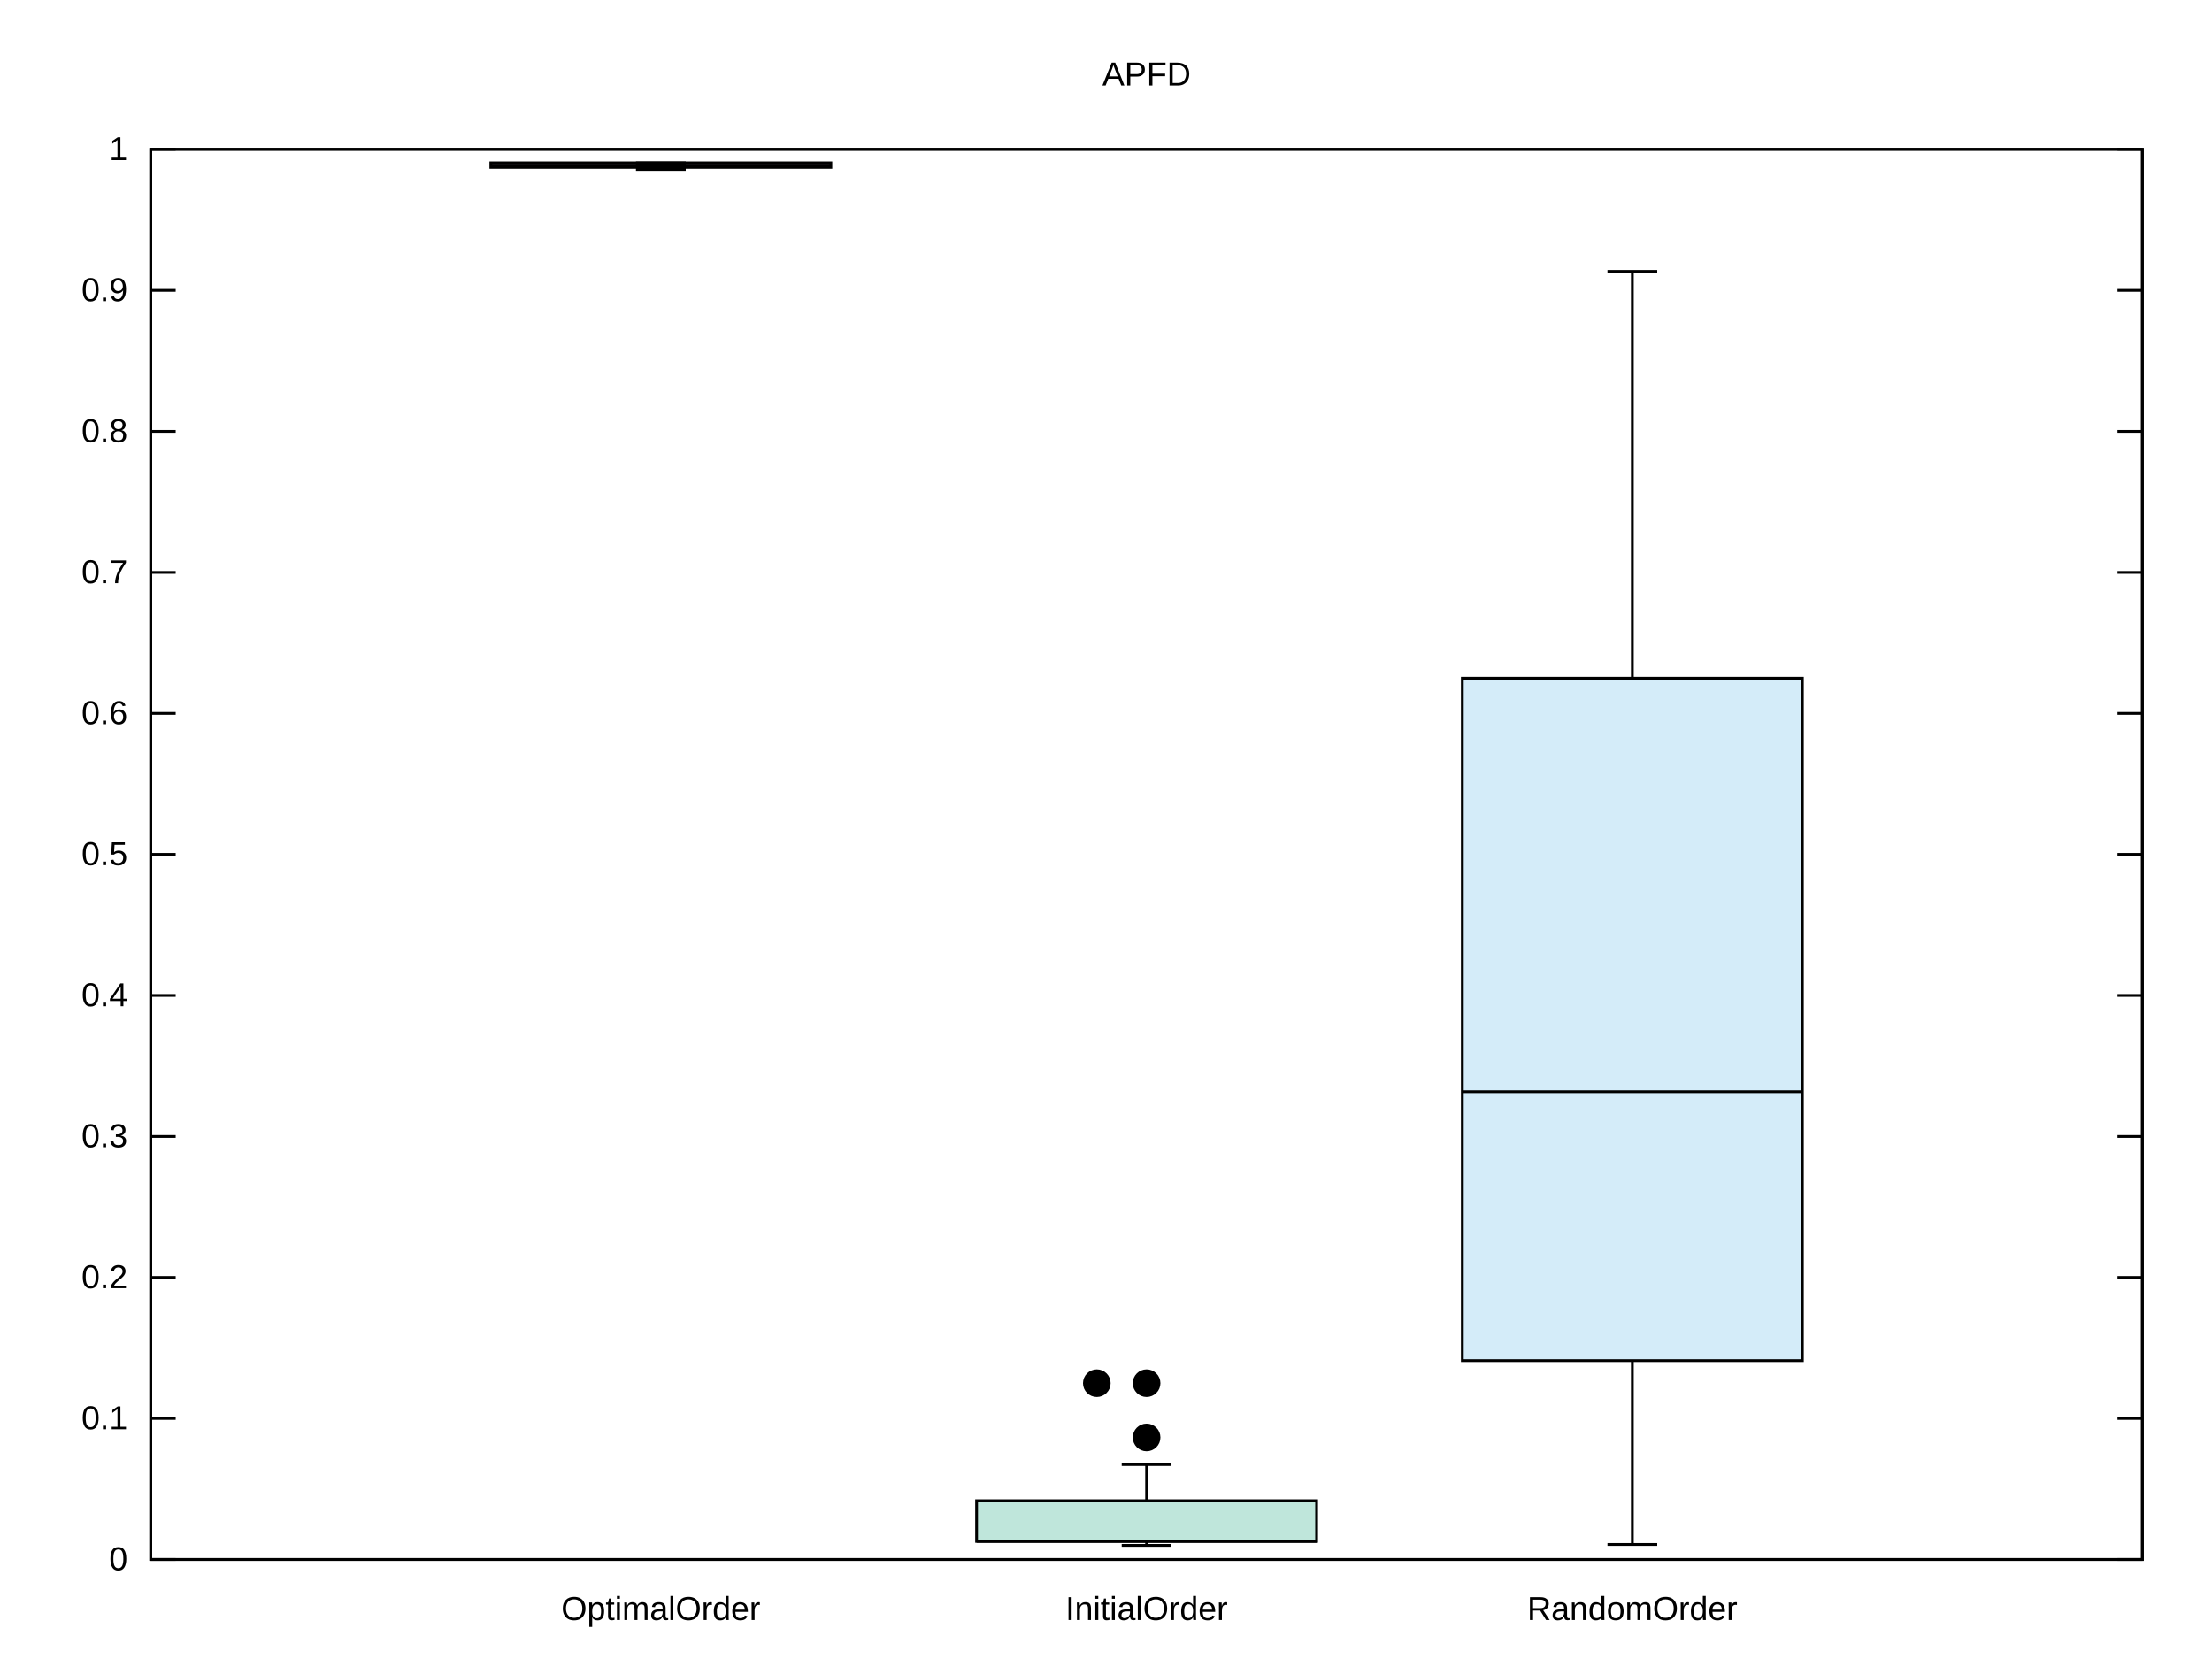
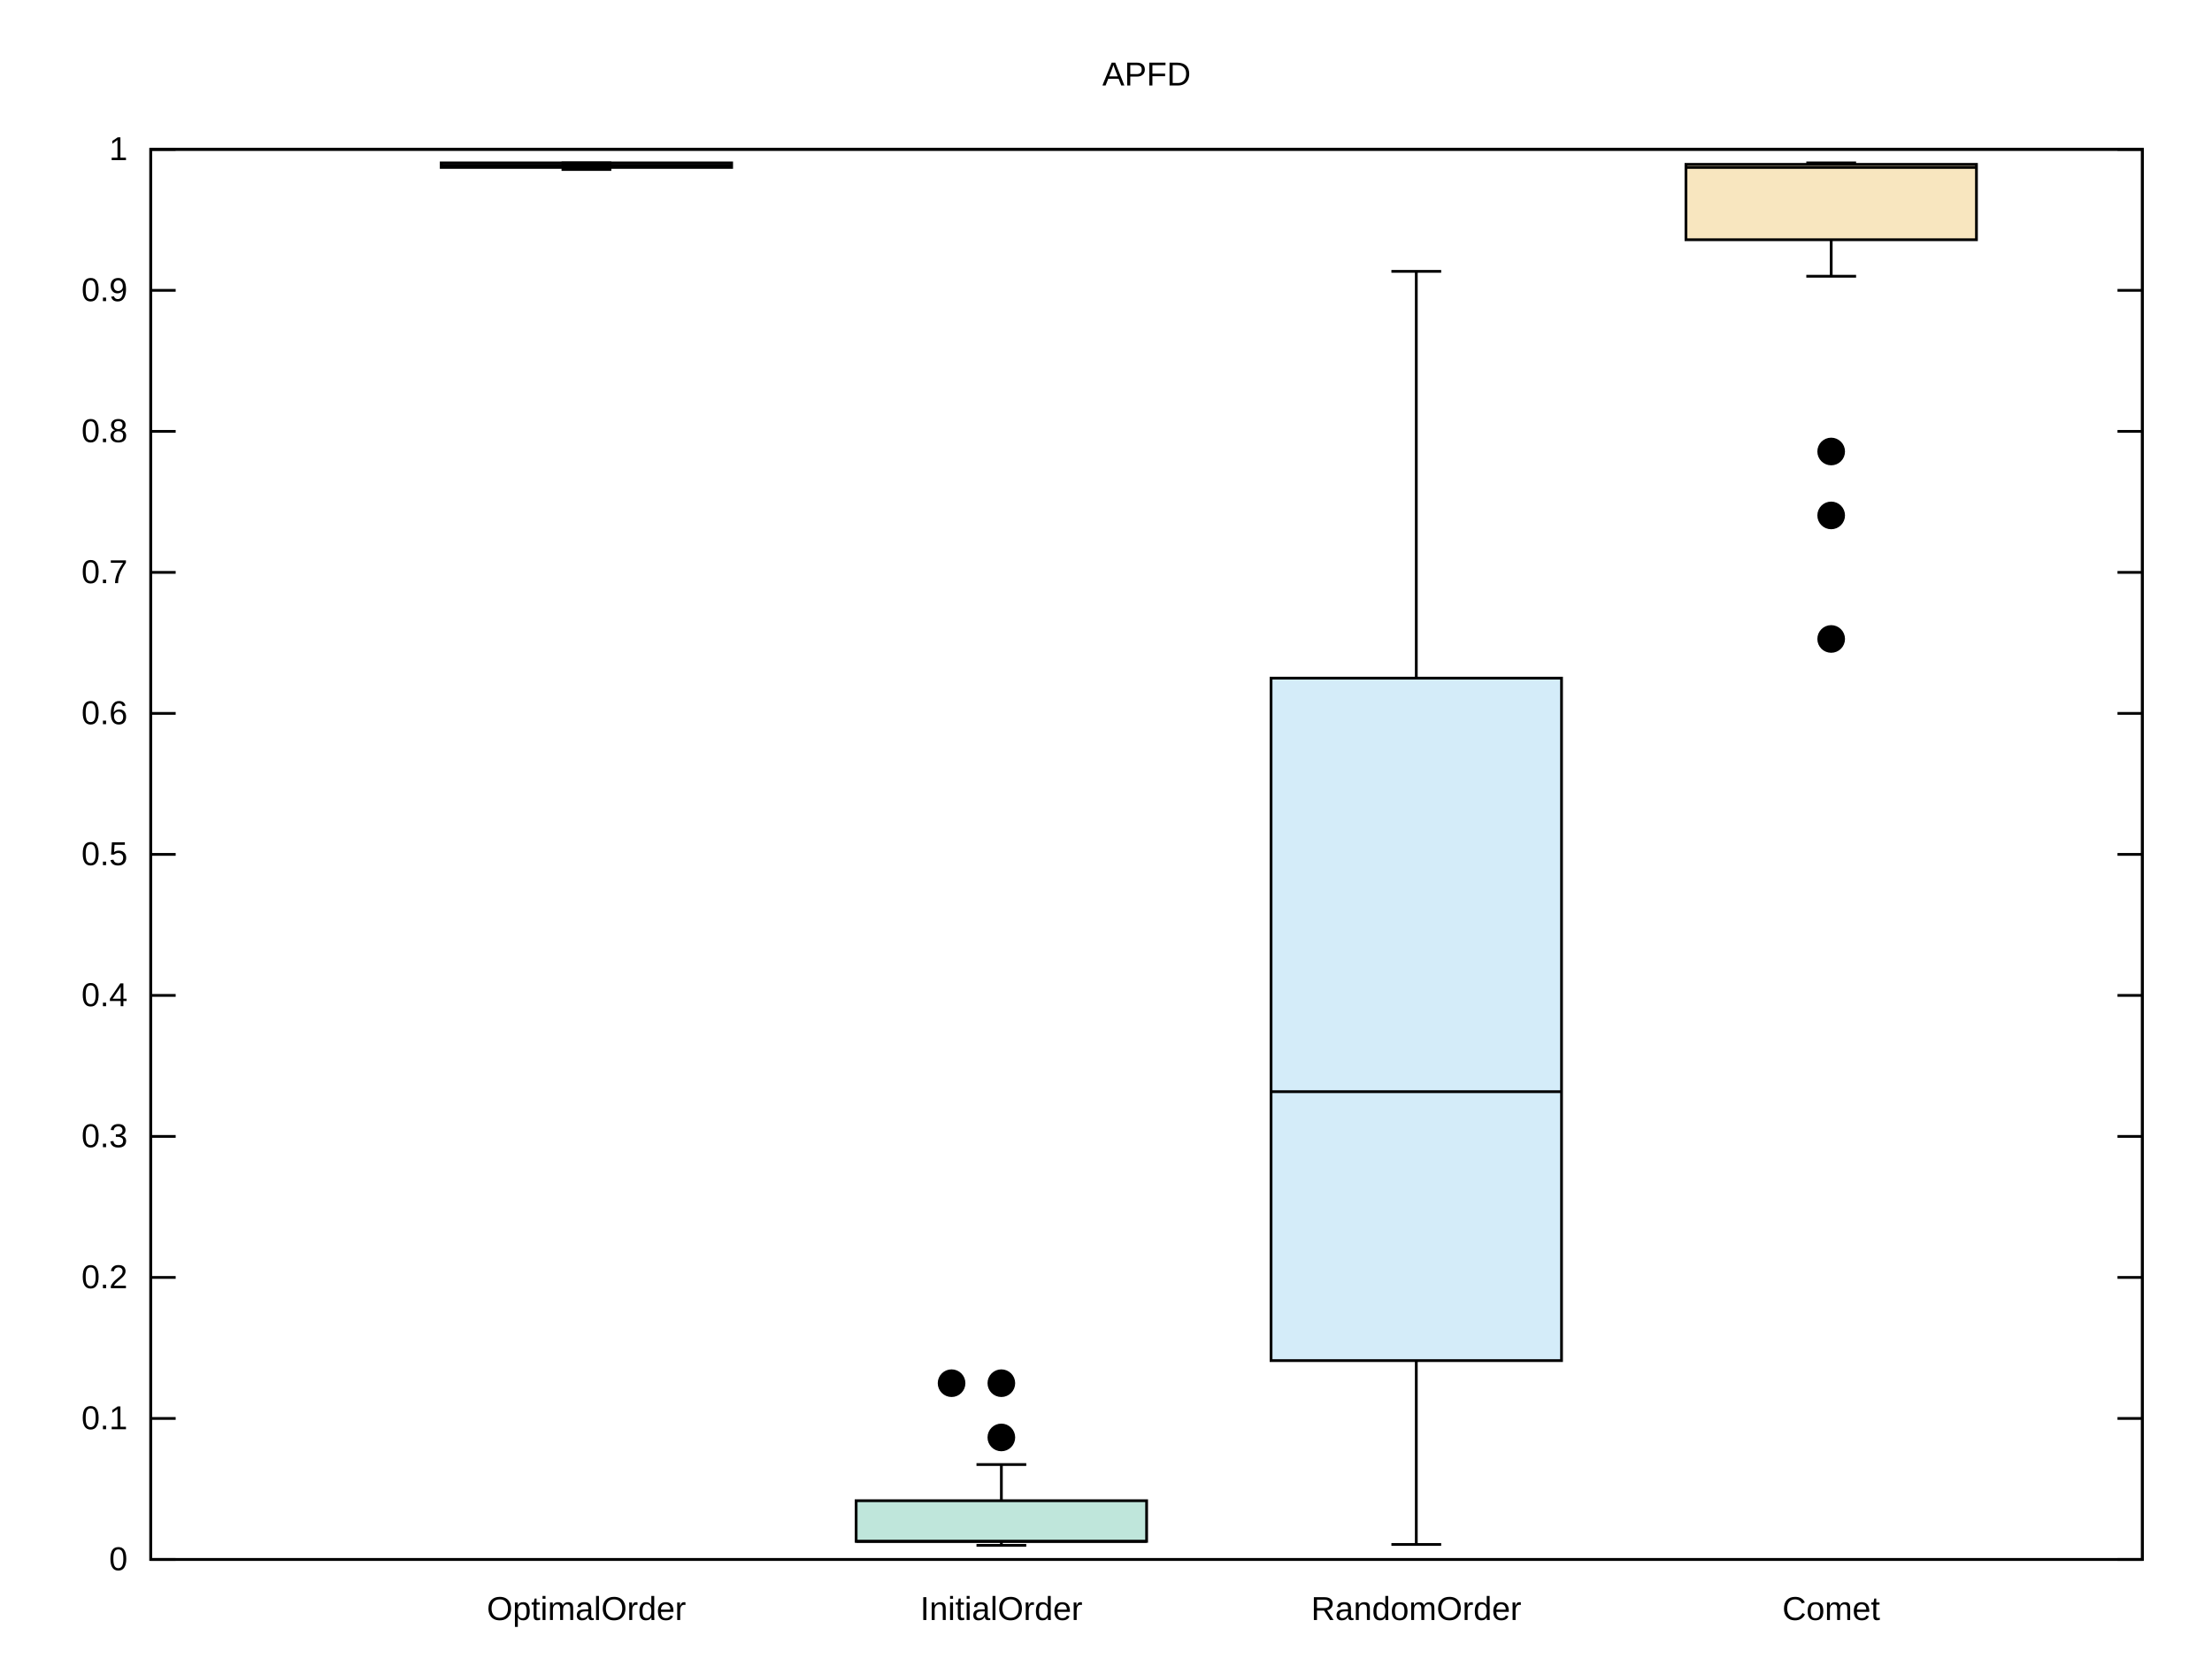
<svg xmlns="http://www.w3.org/2000/svg" xmlns:xlink="http://www.w3.org/1999/xlink" width="800" height="600" viewBox="0 0 800 600">
  <g id="gnuplot_canvas">
    <rect x="0" y="0" width="800" height="600" fill="none" />
    <defs>
      <circle id="gpDot" r="0.5" stroke-width="0.5" stroke="currentColor" />
      <path id="gpPt0" stroke-width="0.222" stroke="currentColor" d="M-1,0 h2 M0,-1 v2" />
      <path id="gpPt1" stroke-width="0.222" stroke="currentColor" d="M-1,-1 L1,1 M1,-1 L-1,1" />
      <path id="gpPt2" stroke-width="0.222" stroke="currentColor" d="M-1,0 L1,0 M0,-1 L0,1 M-1,-1 L1,1 M-1,1 L1,-1" />
      <rect id="gpPt3" stroke-width="0.222" stroke="currentColor" x="-1" y="-1" width="2" height="2" />
      <rect id="gpPt4" stroke-width="0.222" stroke="currentColor" fill="currentColor" x="-1" y="-1" width="2" height="2" />
      <circle id="gpPt5" stroke-width="0.222" stroke="currentColor" cx="0" cy="0" r="1" />
      <use xlink:href="#gpPt5" id="gpPt6" fill="currentColor" stroke="none" />
      <path id="gpPt7" stroke-width="0.222" stroke="currentColor" d="M0,-1.33 L-1.33,0.67 L1.33,0.67 z" />
      <use xlink:href="#gpPt7" id="gpPt8" fill="currentColor" stroke="none" />
      <use xlink:href="#gpPt7" id="gpPt9" stroke="currentColor" transform="rotate(180)" />
      <use xlink:href="#gpPt9" id="gpPt10" fill="currentColor" stroke="none" />
      <use xlink:href="#gpPt3" id="gpPt11" stroke="currentColor" transform="rotate(45)" />
      <use xlink:href="#gpPt11" id="gpPt12" fill="currentColor" stroke="none" />
      <path id="gpPt13" stroke-width="0.222" stroke="currentColor" d="M0,1.330 L1.265,0.411 L0.782,-1.067 L-0.782,-1.076 L-1.265,0.411 z" />
      <use xlink:href="#gpPt13" id="gpPt14" fill="currentColor" stroke="none" />
      <filter id="textbox" filterUnits="objectBoundingBox" x="0" y="0" height="1" width="1">
        <feFlood flood-color="white" flood-opacity="1" result="bgnd" />
        <feComposite in="SourceGraphic" in2="bgnd" operator="atop" />
      </filter>
      <filter id="greybox" filterUnits="objectBoundingBox" x="0" y="0" height="1" width="1">
        <feFlood flood-color="lightgrey" flood-opacity="1" result="grey" />
        <feComposite in="SourceGraphic" in2="grey" operator="atop" />
      </filter>
    </defs>
    <g fill="none" color="white" stroke="currentColor" stroke-width="1.00" stroke-linecap="butt" stroke-linejoin="miter">
</g>
    <g fill="none" color="black" stroke="currentColor" stroke-width="1.00" stroke-linecap="butt" stroke-linejoin="miter">
      <path stroke="black" d="M54.53,564.00 L63.53,564.00 M774.82,564.00 L765.82,564.00  " />
      <g transform="translate(46.14,567.90)" stroke="none" fill="black" font-family="Arial" font-size="12.00" text-anchor="end">
        <text>
          <tspan font-family="Arial"> 0</tspan>
        </text>
      </g>
    </g>
    <g fill="none" color="black" stroke="currentColor" stroke-width="1.00" stroke-linecap="butt" stroke-linejoin="miter">
      <path stroke="black" d="M54.53,513.00 L63.53,513.00 M774.82,513.00 L765.82,513.00  " />
      <g transform="translate(46.14,516.90)" stroke="none" fill="black" font-family="Arial" font-size="12.00" text-anchor="end">
        <text>
          <tspan font-family="Arial"> 0.1</tspan>
        </text>
      </g>
    </g>
    <g fill="none" color="black" stroke="currentColor" stroke-width="1.00" stroke-linecap="butt" stroke-linejoin="miter">
      <path stroke="black" d="M54.53,462.00 L63.53,462.00 M774.82,462.00 L765.82,462.00  " />
      <g transform="translate(46.14,465.90)" stroke="none" fill="black" font-family="Arial" font-size="12.00" text-anchor="end">
        <text>
          <tspan font-family="Arial"> 0.2</tspan>
        </text>
      </g>
    </g>
    <g fill="none" color="black" stroke="currentColor" stroke-width="1.00" stroke-linecap="butt" stroke-linejoin="miter">
      <path stroke="black" d="M54.53,411.00 L63.53,411.00 M774.82,411.00 L765.82,411.00  " />
      <g transform="translate(46.14,414.90)" stroke="none" fill="black" font-family="Arial" font-size="12.00" text-anchor="end">
        <text>
          <tspan font-family="Arial"> 0.3</tspan>
        </text>
      </g>
    </g>
    <g fill="none" color="black" stroke="currentColor" stroke-width="1.00" stroke-linecap="butt" stroke-linejoin="miter">
      <path stroke="black" d="M54.53,360.00 L63.53,360.00 M774.82,360.00 L765.82,360.00  " />
      <g transform="translate(46.14,363.90)" stroke="none" fill="black" font-family="Arial" font-size="12.00" text-anchor="end">
        <text>
          <tspan font-family="Arial"> 0.4</tspan>
        </text>
      </g>
    </g>
    <g fill="none" color="black" stroke="currentColor" stroke-width="1.00" stroke-linecap="butt" stroke-linejoin="miter">
      <path stroke="black" d="M54.53,309.00 L63.53,309.00 M774.82,309.00 L765.82,309.00  " />
      <g transform="translate(46.14,312.90)" stroke="none" fill="black" font-family="Arial" font-size="12.00" text-anchor="end">
        <text>
          <tspan font-family="Arial"> 0.5</tspan>
        </text>
      </g>
    </g>
    <g fill="none" color="black" stroke="currentColor" stroke-width="1.00" stroke-linecap="butt" stroke-linejoin="miter">
      <path stroke="black" d="M54.53,258.01 L63.53,258.01 M774.82,258.01 L765.82,258.01  " />
      <g transform="translate(46.14,261.91)" stroke="none" fill="black" font-family="Arial" font-size="12.00" text-anchor="end">
        <text>
          <tspan font-family="Arial"> 0.6</tspan>
        </text>
      </g>
    </g>
    <g fill="none" color="black" stroke="currentColor" stroke-width="1.00" stroke-linecap="butt" stroke-linejoin="miter">
      <path stroke="black" d="M54.53,207.01 L63.53,207.01 M774.82,207.01 L765.82,207.01  " />
      <g transform="translate(46.14,210.91)" stroke="none" fill="black" font-family="Arial" font-size="12.00" text-anchor="end">
        <text>
          <tspan font-family="Arial"> 0.7</tspan>
        </text>
      </g>
    </g>
    <g fill="none" color="black" stroke="currentColor" stroke-width="1.00" stroke-linecap="butt" stroke-linejoin="miter">
      <path stroke="black" d="M54.53,156.01 L63.53,156.01 M774.82,156.01 L765.82,156.01  " />
      <g transform="translate(46.14,159.91)" stroke="none" fill="black" font-family="Arial" font-size="12.00" text-anchor="end">
        <text>
          <tspan font-family="Arial"> 0.8</tspan>
        </text>
      </g>
    </g>
    <g fill="none" color="black" stroke="currentColor" stroke-width="1.00" stroke-linecap="butt" stroke-linejoin="miter">
      <path stroke="black" d="M54.53,105.01 L63.53,105.01 M774.82,105.01 L765.82,105.01  " />
      <g transform="translate(46.14,108.91)" stroke="none" fill="black" font-family="Arial" font-size="12.00" text-anchor="end">
        <text>
          <tspan font-family="Arial"> 0.9</tspan>
        </text>
      </g>
    </g>
    <g fill="none" color="black" stroke="currentColor" stroke-width="1.00" stroke-linecap="butt" stroke-linejoin="miter">
      <path stroke="black" d="M54.53,54.01 L63.53,54.01 M774.82,54.01 L765.82,54.01  " />
      <g transform="translate(46.14,57.91)" stroke="none" fill="black" font-family="Arial" font-size="12.00" text-anchor="end">
        <text>
          <tspan font-family="Arial"> 1</tspan>
        </text>
      </g>
    </g>
    <g fill="none" color="black" stroke="currentColor" stroke-width="1.00" stroke-linecap="butt" stroke-linejoin="miter">
-       <path stroke="black" d="M238.99,564.00  " />
-       <g transform="translate(238.99,585.90)" stroke="none" fill="black" font-family="Arial" font-size="12.00" text-anchor="middle">
+       <path stroke="black" d="M212.09,564.00  " />
+       <g transform="translate(212.09,585.90)" stroke="none" fill="black" font-family="Arial" font-size="12.00" text-anchor="middle">
        <text>
          <tspan font-family="Arial">OptimalOrder</tspan>
        </text>
      </g>
    </g>
    <g fill="none" color="black" stroke="currentColor" stroke-width="1.00" stroke-linecap="butt" stroke-linejoin="miter">
-       <path stroke="black" d="M414.68,564.00  " />
-       <g transform="translate(414.68,585.90)" stroke="none" fill="black" font-family="Arial" font-size="12.00" text-anchor="middle">
+       <path stroke="black" d="M362.15,564.00  " />
+       <g transform="translate(362.15,585.90)" stroke="none" fill="black" font-family="Arial" font-size="12.00" text-anchor="middle">
        <text>
          <tspan font-family="Arial">InitialOrder</tspan>
        </text>
      </g>
    </g>
    <g fill="none" color="black" stroke="currentColor" stroke-width="1.00" stroke-linecap="butt" stroke-linejoin="miter">
-       <path stroke="black" d="M590.36,564.00  " />
-       <g transform="translate(590.36,585.90)" stroke="none" fill="black" font-family="Arial" font-size="12.00" text-anchor="middle">
+       <path stroke="black" d="M512.21,564.00  " />
+       <g transform="translate(512.21,585.90)" stroke="none" fill="black" font-family="Arial" font-size="12.00" text-anchor="middle">
        <text>
          <tspan font-family="Arial">RandomOrder</tspan>
        </text>
      </g>
    </g>
    <g fill="none" color="black" stroke="currentColor" stroke-width="1.00" stroke-linecap="butt" stroke-linejoin="miter">
+       <path stroke="black" d="M662.27,564.00  " />
+       <g transform="translate(662.27,585.90)" stroke="none" fill="black" font-family="Arial" font-size="12.00" text-anchor="middle">
+         <text>
+           <tspan font-family="Arial">Comet</tspan>
+         </text>
+       </g>
+     </g>
+     <g fill="none" color="black" stroke="currentColor" stroke-width="1.00" stroke-linecap="butt" stroke-linejoin="miter">
</g>
    <g fill="none" color="black" stroke="currentColor" stroke-width="1.00" stroke-linecap="butt" stroke-linejoin="miter">
      <path stroke="black" d="M54.53,54.01 L54.53,564.00 L774.82,564.00 L774.82,54.01 L54.53,54.01 Z  " />
    </g>
    <g fill="none" color="black" stroke="currentColor" stroke-width="1.00" stroke-linecap="butt" stroke-linejoin="miter">
</g>
    <g id="gnuplot_plot_1">
      <g fill="none" color="black" stroke="currentColor" stroke-width="1.00" stroke-linecap="butt" stroke-linejoin="miter">
</g>
      <g fill="none" color="black" stroke="currentColor" stroke-width="1.00" stroke-linecap="butt" stroke-linejoin="miter">
        <g stroke="none" shape-rendering="crispEdges">
-           <polygon fill="rgb(148,   0, 211)" fill-opacity="0.25" points="177.51,60.55 300.49,60.55 300.49,58.91 177.51,58.91 " />
-         </g>
-         <path stroke="black" d="M177.51,60.55 L300.49,60.55 L300.49,58.91 L177.51,58.91 L177.51,60.55 Z  " />
-         <path stroke="black" d="M177.51,59.76 L300.49,59.76 M239.00,61.30 L239.00,60.55 M239.00,58.91 M230.00,58.91 L248.00,58.91 M230.00,61.30   L248.00,61.30  " />
+           <polygon fill="rgb(148,   0, 211)" fill-opacity="0.25" points="159.57,60.55 264.61,60.55 264.61,58.91 159.57,58.91 " />
+         </g>
+         <path stroke="black" d="M159.57,60.55 L264.61,60.55 L264.61,58.91 L159.57,58.91 L159.57,60.55 Z  " />
+         <path stroke="black" d="M159.57,59.76 L264.61,59.76 M212.09,61.30 L212.09,60.55 M212.09,58.91 M203.09,58.91 L221.09,58.91 M203.09,61.30   L221.09,61.30  " />
      </g>
    </g>
    <g id="gnuplot_plot_2">
      <g fill="none" color="black" stroke="currentColor" stroke-width="1.00" stroke-linecap="butt" stroke-linejoin="miter">
</g>
      <g fill="none" color="black" stroke="currentColor" stroke-width="1.00" stroke-linecap="butt" stroke-linejoin="miter">
        <g stroke="none" shape-rendering="crispEdges">
-           <polygon fill="rgb(  0, 158, 115)" fill-opacity="0.25" points="353.19,557.46 476.17,557.46 476.17,542.75 353.19,542.75 " />
-         </g>
-         <path stroke="black" d="M353.19,557.46 L476.17,557.46 L476.17,542.75 L353.19,542.75 L353.19,557.46 Z  " />
-         <path stroke="black" d="M353.19,557.46 L476.17,557.46 M414.68,558.90 L414.68,557.46 M414.68,542.75 L414.68,529.67 M405.68,529.67 L423.68,529.67   M405.68,558.90 L423.68,558.90  " />
-         <use xlink:href="#gpPt6" transform="translate(414.68,519.87) scale(4.50)" color="black" />
-         <use xlink:href="#gpPt6" transform="translate(414.68,500.25) scale(4.50)" color="black" />
-         <use xlink:href="#gpPt6" transform="translate(396.68,500.25) scale(4.50)" color="black" />
+           <polygon fill="rgb(  0, 158, 115)" fill-opacity="0.25" points="309.63,557.46 414.69,557.46 414.69,542.75 309.63,542.75 " />
+         </g>
+         <path stroke="black" d="M309.63,557.46 L414.69,557.46 L414.69,542.75 L309.63,542.75 L309.63,557.46 Z  " />
+         <path stroke="black" d="M309.63,557.46 L414.69,557.46 M362.16,558.90 L362.16,557.46 M362.16,542.75 L362.16,529.67 M353.16,529.67 L371.16,529.67   M353.16,558.90 L371.16,558.90  " />
+         <use xlink:href="#gpPt6" transform="translate(362.15,519.87) scale(4.50)" color="black" />
+         <use xlink:href="#gpPt6" transform="translate(362.15,500.25) scale(4.50)" color="black" />
+         <use xlink:href="#gpPt6" transform="translate(344.15,500.25) scale(4.50)" color="black" />
      </g>
    </g>
    <g id="gnuplot_plot_3">
      <g fill="none" color="black" stroke="currentColor" stroke-width="1.00" stroke-linecap="butt" stroke-linejoin="miter">
</g>
      <g fill="none" color="black" stroke="currentColor" stroke-width="1.00" stroke-linecap="butt" stroke-linejoin="miter">
        <g stroke="none" shape-rendering="crispEdges">
-           <polygon fill="rgb( 86, 180, 233)" fill-opacity="0.25" points="528.87,492.08 651.85,492.08 651.85,245.26 528.87,245.26 " />
-         </g>
-         <path stroke="black" d="M528.87,492.08 L651.85,492.08 L651.85,245.26 L528.87,245.26 L528.87,492.08 Z  " />
-         <path stroke="black" d="M528.87,394.82 L651.85,394.82 M590.36,558.57 L590.36,492.08 M590.36,245.26 L590.36,98.14 M581.36,98.14 L599.36,98.14   M581.36,558.57 L599.36,558.57  " />
+           <polygon fill="rgb( 86, 180, 233)" fill-opacity="0.25" points="459.69,492.08 564.75,492.08 564.75,245.26 459.69,245.26 " />
+         </g>
+         <path stroke="black" d="M459.69,492.08 L564.75,492.08 L564.75,245.26 L459.69,245.26 L459.69,492.08 Z  " />
+         <path stroke="black" d="M459.69,394.82 L564.75,394.82 M512.22,558.57 L512.22,492.08 M512.22,245.26 L512.22,98.14 M503.22,98.14 L521.22,98.14   M503.22,558.57 L521.22,558.57  " />
+       </g>
+     </g>
+     <g id="gnuplot_plot_4">
+       <g fill="none" color="black" stroke="currentColor" stroke-width="1.00" stroke-linecap="butt" stroke-linejoin="miter">
+ </g>
+       <g fill="none" color="black" stroke="currentColor" stroke-width="1.00" stroke-linecap="butt" stroke-linejoin="miter">
+         <g stroke="none" shape-rendering="crispEdges">
+           <polygon fill="rgb(230, 159,   0)" fill-opacity="0.25" points="609.75,86.70 714.81,86.70 714.81,59.44 609.75,59.44 " />
+         </g>
+         <path stroke="black" d="M609.75,86.70 L714.81,86.70 L714.81,59.44 L609.75,59.44 L609.75,86.70 Z  " />
+         <path stroke="black" d="M609.75,60.55 L714.81,60.55 M662.28,99.91 L662.28,86.70 M662.28,59.44 L662.28,58.91 M653.28,58.91 L671.28,58.91   M653.28,99.91 L671.28,99.91  " />
+         <use xlink:href="#gpPt6" transform="translate(662.27,231.09) scale(4.50)" color="black" />
+         <use xlink:href="#gpPt6" transform="translate(662.27,186.41) scale(4.50)" color="black" />
+         <use xlink:href="#gpPt6" transform="translate(662.27,163.29) scale(4.50)" color="black" />
      </g>
    </g>
    <g fill="none" color="white" stroke="black" stroke-width="2.00" stroke-linecap="butt" stroke-linejoin="miter">
</g>
    <g fill="none" color="black" stroke="currentColor" stroke-width="2.00" stroke-linecap="butt" stroke-linejoin="miter">
</g>
    <g fill="none" color="black" stroke="black" stroke-width="1.00" stroke-linecap="butt" stroke-linejoin="miter">
</g>
    <g fill="none" color="black" stroke="currentColor" stroke-width="1.00" stroke-linecap="butt" stroke-linejoin="miter">
      <path stroke="black" d="M54.53,54.01 L54.53,564.00 L774.82,564.00 L774.82,54.01 L54.53,54.01 Z  " />
    </g>
    <g fill="none" color="black" stroke="currentColor" stroke-width="1.00" stroke-linecap="butt" stroke-linejoin="miter">
      <g transform="translate(414.67,30.91)" stroke="none" fill="black" font-family="Arial" font-size="12.00" text-anchor="middle">
        <text>
          <tspan font-family="Arial">APFD</tspan>
        </text>
      </g>
    </g>
    <g fill="none" color="black" stroke="currentColor" stroke-width="1.00" stroke-linecap="butt" stroke-linejoin="miter">
</g>
  </g>
</svg>
